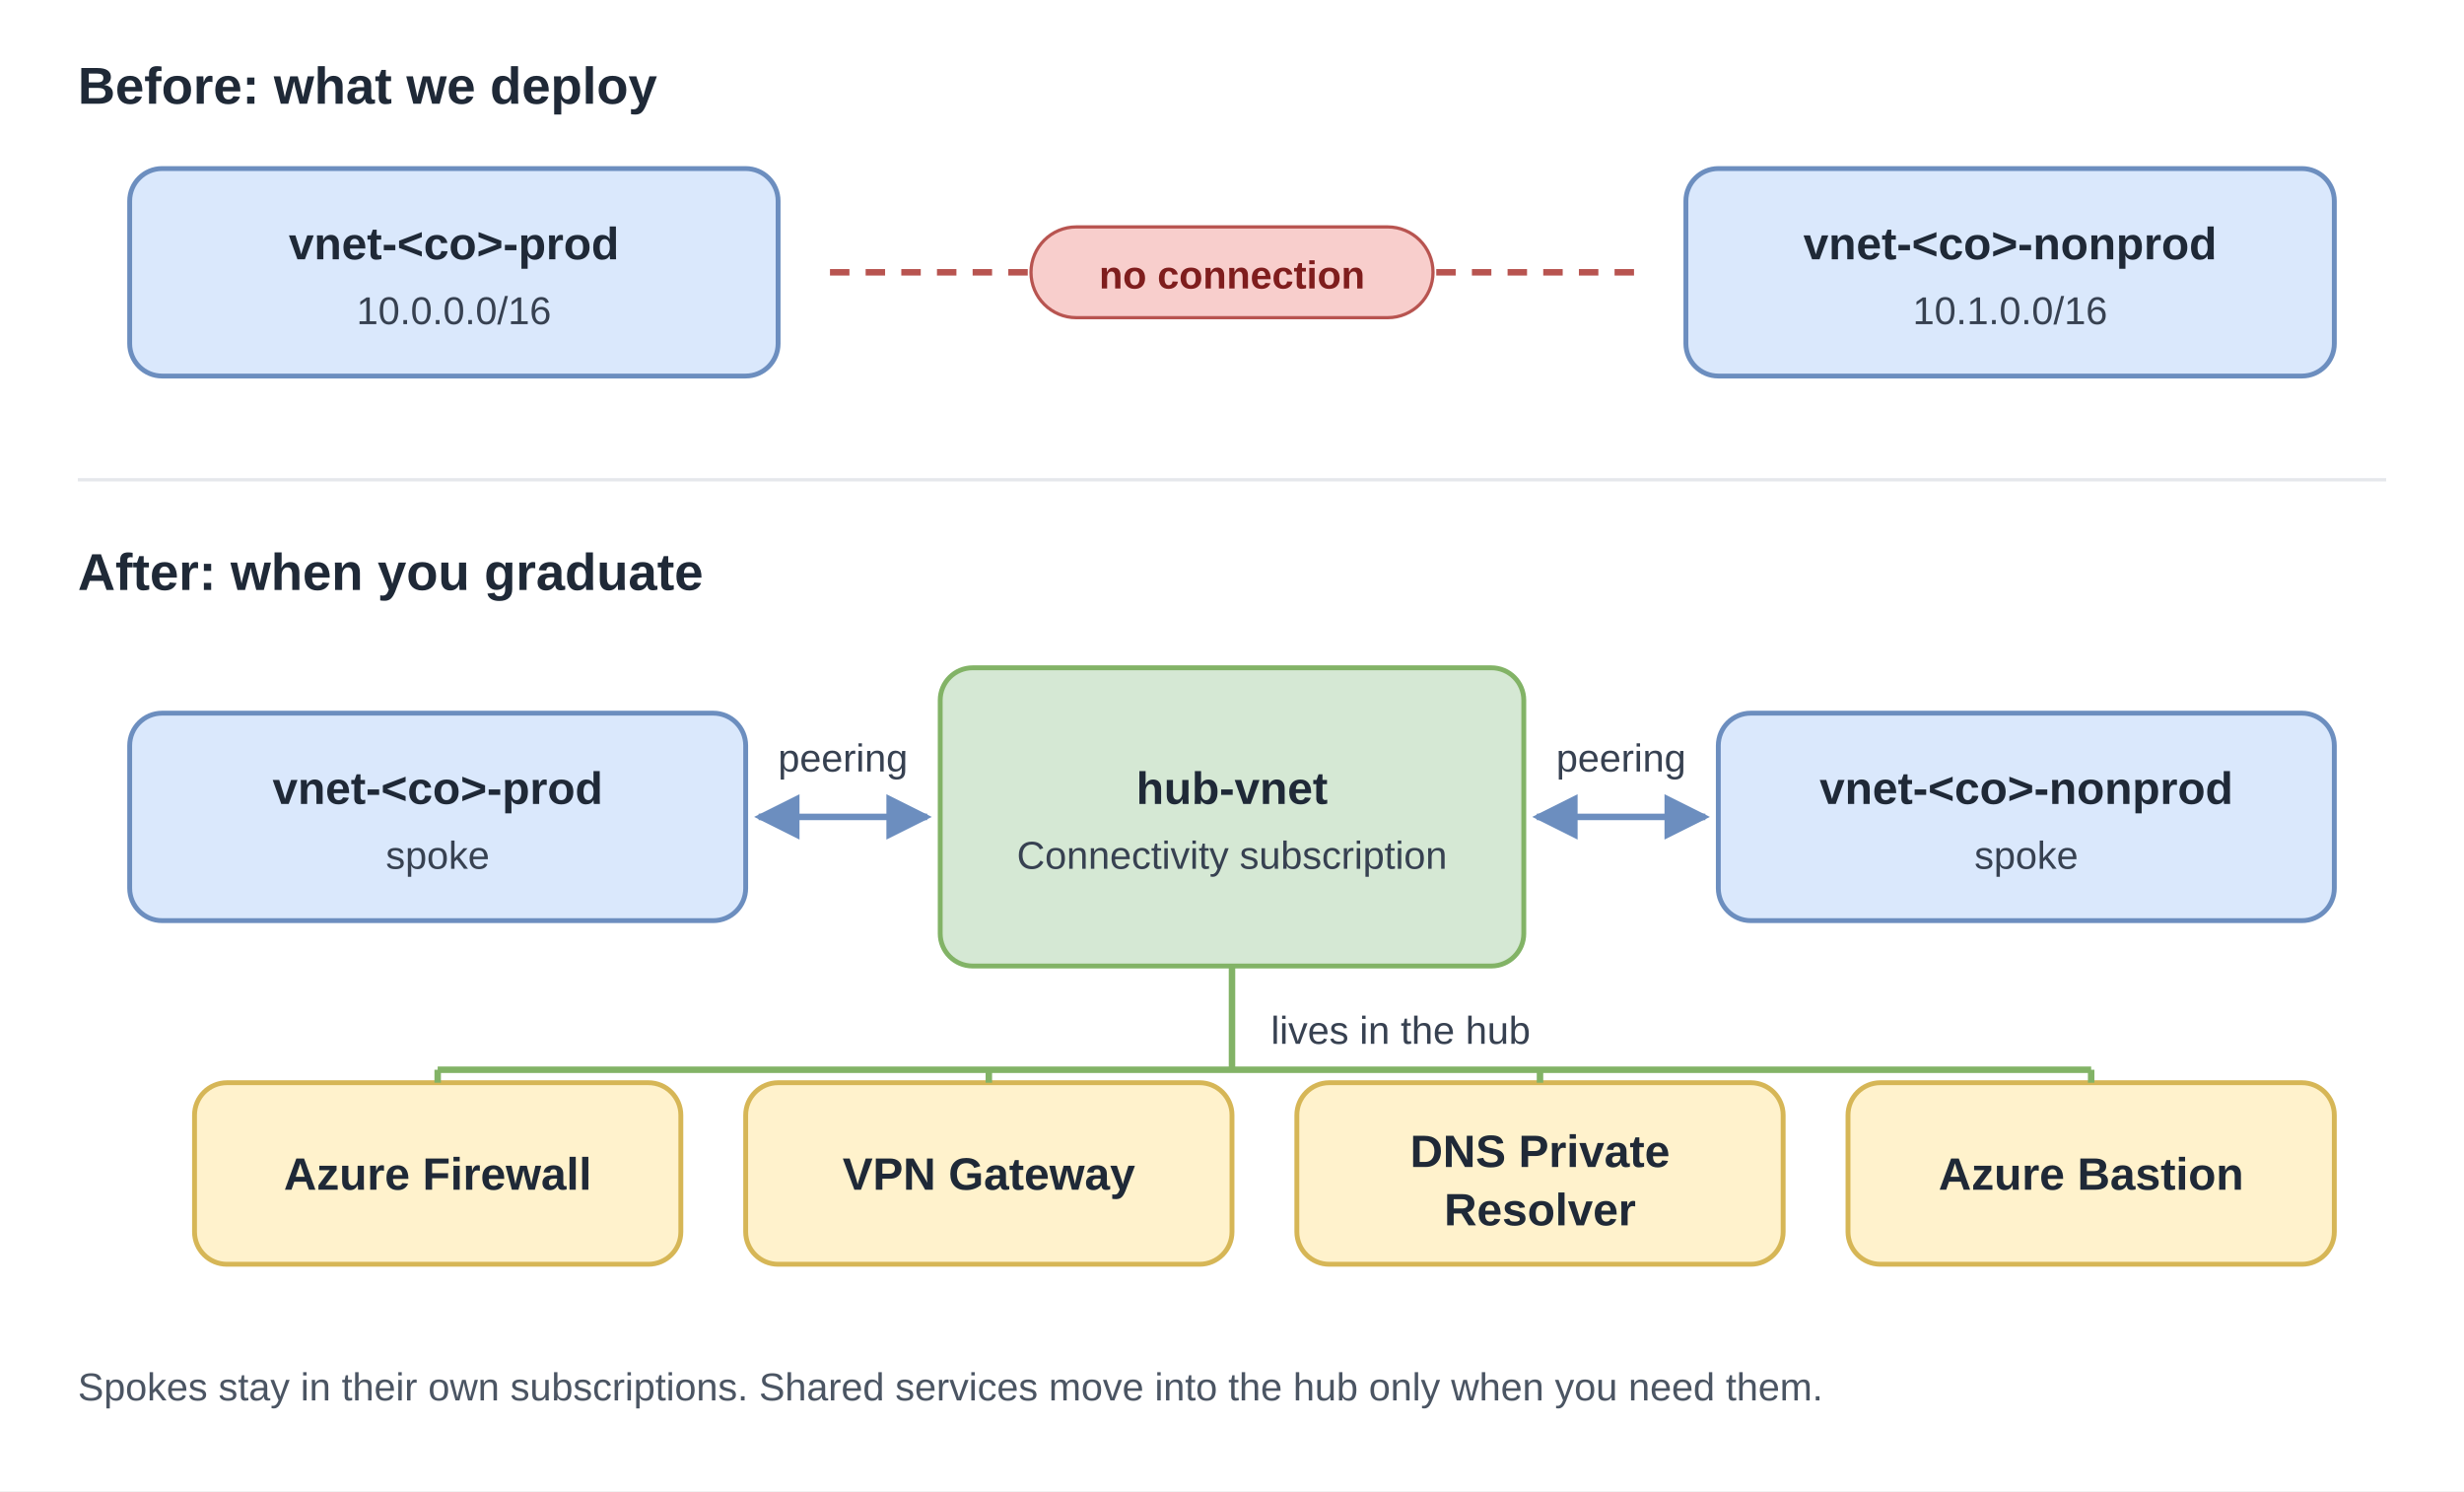
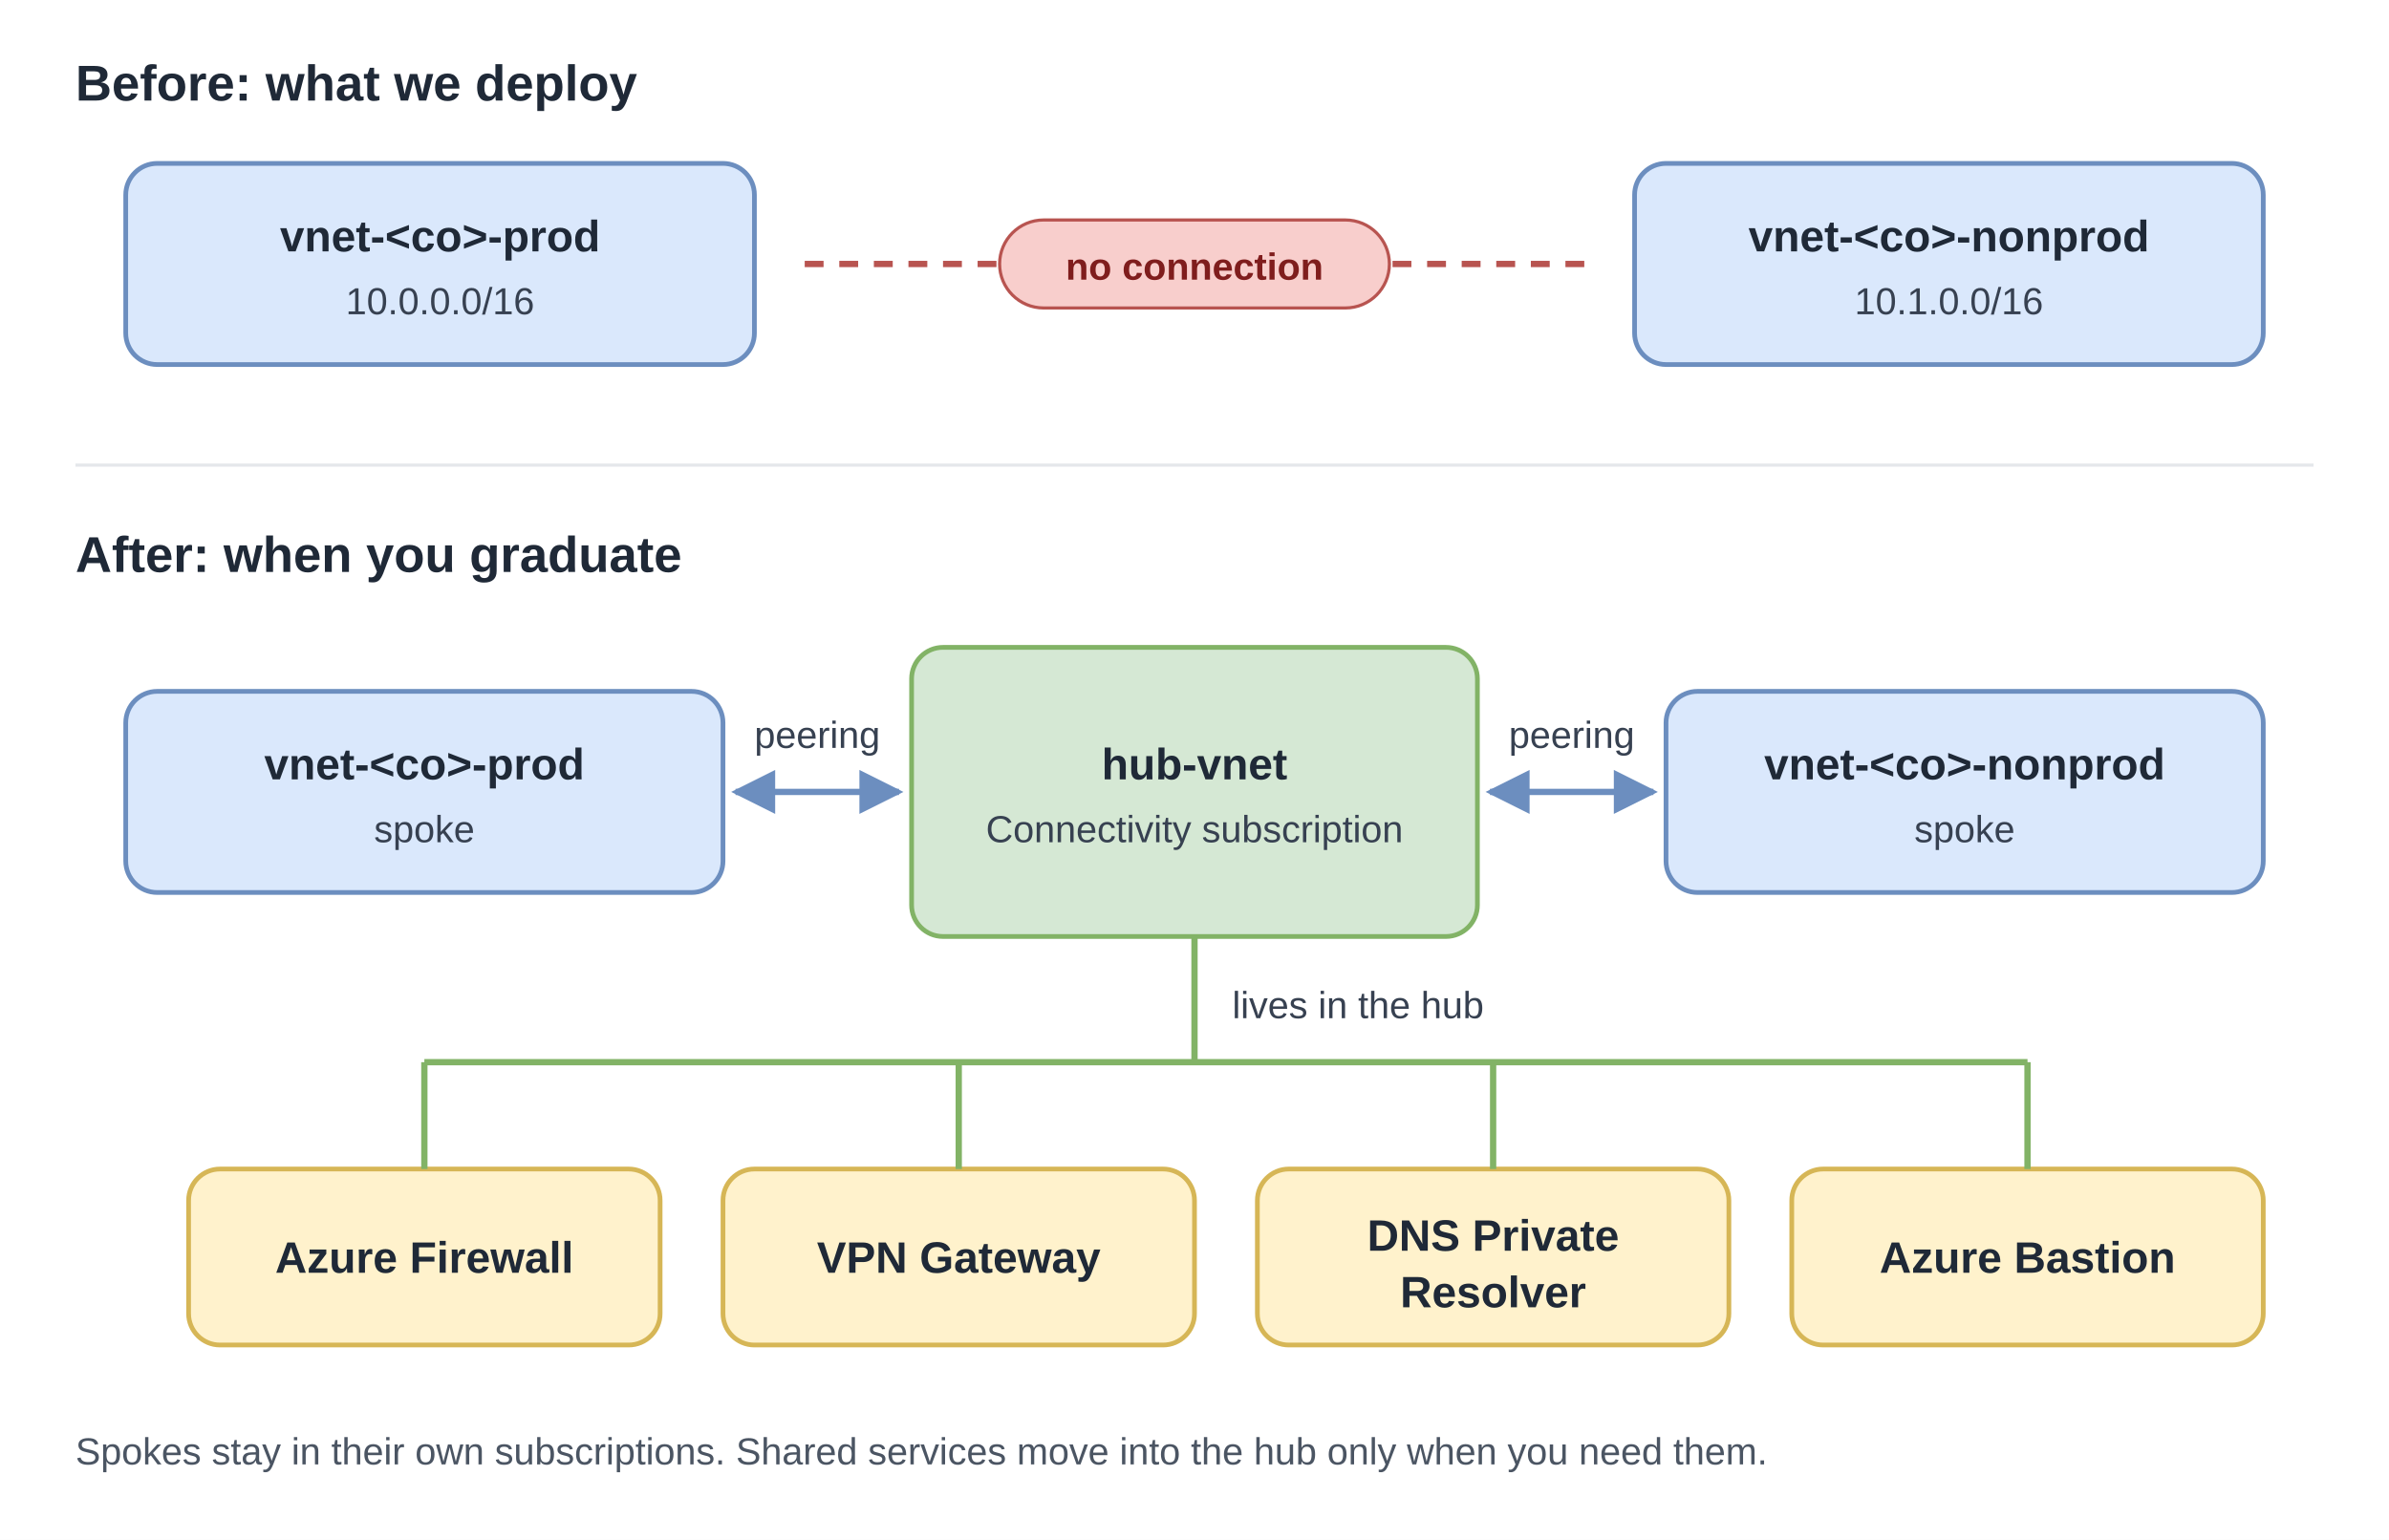
- <svg xmlns="http://www.w3.org/2000/svg" viewBox="0 0 760 460" role="img" aria-labelledby="hub-title hub-desc" font-family="Segoe UI, Arial, sans-serif">
+ <svg xmlns="http://www.w3.org/2000/svg" viewBox="0 0 760 490" role="img" aria-labelledby="hub-title hub-desc" font-family="Segoe UI, Arial, sans-serif">
  <defs>
    <marker id="hub-arrow" viewBox="0 0 10 10" refX="9" refY="5" markerWidth="7" markerHeight="7" orient="auto-start-reverse">
      <path d="M0,0 L10,5 L0,10 z" fill="#6c8ebf" />
    </marker>
  </defs>
-   <rect width="760" height="460" fill="#ffffff" />
+   <rect width="760" height="490" fill="#ffffff" />
  <text x="24" y="32" font-size="16" font-weight="600" fill="#1f2937">Before: what we deploy</text>
  <rect x="40" y="52" width="200" height="64" rx="10" fill="#dae8fc" stroke="#6c8ebf" stroke-width="1.5" />
  <text x="140" y="80" text-anchor="middle" font-size="14" font-weight="600" fill="#1f2937">vnet-&lt;co&gt;-prod</text>
  <text x="140" y="100" text-anchor="middle" font-size="12" fill="#374151">10.0.0.0/16</text>
  <rect x="520" y="52" width="200" height="64" rx="10" fill="#dae8fc" stroke="#6c8ebf" stroke-width="1.5" />
  <text x="620" y="80" text-anchor="middle" font-size="14" font-weight="600" fill="#1f2937">vnet-&lt;co&gt;-nonprod</text>
  <text x="620" y="100" text-anchor="middle" font-size="12" fill="#374151">10.1.0.0/16</text>
  <line x1="256" y1="84" x2="504" y2="84" stroke="#b85450" stroke-width="2" stroke-dasharray="6 5" />
  <rect x="318" y="70" width="124" height="28" rx="14" fill="#f8cecc" stroke="#b85450" />
  <text x="380" y="89" text-anchor="middle" font-size="12" font-weight="600" fill="#7f1d1d">no connection</text>
  <line x1="24" y1="148" x2="736" y2="148" stroke="#e5e7eb" />
  <text x="24" y="182" font-size="16" font-weight="600" fill="#1f2937">After: when you graduate</text>
  <rect x="40" y="220" width="190" height="64" rx="10" fill="#dae8fc" stroke="#6c8ebf" stroke-width="1.5" />
  <text x="135" y="248" text-anchor="middle" font-size="14" font-weight="600" fill="#1f2937">vnet-&lt;co&gt;-prod</text>
  <text x="135" y="268" text-anchor="middle" font-size="12" fill="#374151">spoke</text>
  <rect x="530" y="220" width="190" height="64" rx="10" fill="#dae8fc" stroke="#6c8ebf" stroke-width="1.5" />
  <text x="625" y="248" text-anchor="middle" font-size="14" font-weight="600" fill="#1f2937">vnet-&lt;co&gt;-nonprod</text>
  <text x="625" y="268" text-anchor="middle" font-size="12" fill="#374151">spoke</text>
  <rect x="290" y="206" width="180" height="92" rx="10" fill="#d5e8d4" stroke="#82b366" stroke-width="1.5" />
  <text x="380" y="248" text-anchor="middle" font-size="14" font-weight="600" fill="#1f2937">hub-vnet</text>
  <text x="380" y="268" text-anchor="middle" font-size="12" fill="#374151">Connectivity subscription</text>
  <line x1="234" y1="252" x2="286" y2="252" stroke="#6c8ebf" stroke-width="2" marker-start="url(#hub-arrow)" marker-end="url(#hub-arrow)" />
  <line x1="474" y1="252" x2="526" y2="252" stroke="#6c8ebf" stroke-width="2" marker-start="url(#hub-arrow)" marker-end="url(#hub-arrow)" />
  <text x="260" y="238" text-anchor="middle" font-size="12" fill="#374151">peering</text>
  <text x="500" y="238" text-anchor="middle" font-size="12" fill="#374151">peering</text>
-   <line x1="380" y1="298" x2="380" y2="330" stroke="#82b366" stroke-width="2" />
-   <text x="392" y="322" font-size="12" fill="#374151">lives in the hub</text>
-   <rect x="60" y="334" width="150" height="56" rx="10" fill="#fff2cc" stroke="#d6b656" stroke-width="1.5" />
-   <text x="135" y="367" text-anchor="middle" font-size="14" font-weight="600" fill="#1f2937">Azure Firewall</text>
-   <rect x="230" y="334" width="150" height="56" rx="10" fill="#fff2cc" stroke="#d6b656" stroke-width="1.5" />
-   <text x="305" y="367" text-anchor="middle" font-size="14" font-weight="600" fill="#1f2937">VPN Gateway</text>
-   <rect x="400" y="334" width="150" height="56" rx="10" fill="#fff2cc" stroke="#d6b656" stroke-width="1.5" />
-   <text x="475" y="360" text-anchor="middle" font-size="14" font-weight="600" fill="#1f2937">DNS Private</text>
-   <text x="475" y="378" text-anchor="middle" font-size="14" font-weight="600" fill="#1f2937">Resolver</text>
-   <rect x="570" y="334" width="150" height="56" rx="10" fill="#fff2cc" stroke="#d6b656" stroke-width="1.5" />
-   <text x="645" y="367" text-anchor="middle" font-size="14" font-weight="600" fill="#1f2937">Azure Bastion</text>
-   <line x1="135" y1="330" x2="645" y2="330" stroke="#82b366" stroke-width="2" />
-   <line x1="135" y1="330" x2="135" y2="334" stroke="#82b366" stroke-width="2" />
-   <line x1="305" y1="330" x2="305" y2="334" stroke="#82b366" stroke-width="2" />
-   <line x1="475" y1="330" x2="475" y2="334" stroke="#82b366" stroke-width="2" />
-   <line x1="645" y1="330" x2="645" y2="334" stroke="#82b366" stroke-width="2" />
-   <text x="24" y="432" font-size="12" fill="#4b5563">Spokes stay in their own subscriptions. Shared services move into the hub only when you need them.</text>
+   <line x1="380" y1="298" x2="380" y2="338" stroke="#82b366" stroke-width="2" />
+   <text x="392" y="324" font-size="12" fill="#374151">lives in the hub</text>
+   <rect x="60" y="372" width="150" height="56" rx="10" fill="#fff2cc" stroke="#d6b656" stroke-width="1.5" />
+   <text x="135" y="405" text-anchor="middle" font-size="14" font-weight="600" fill="#1f2937">Azure Firewall</text>
+   <rect x="230" y="372" width="150" height="56" rx="10" fill="#fff2cc" stroke="#d6b656" stroke-width="1.5" />
+   <text x="305" y="405" text-anchor="middle" font-size="14" font-weight="600" fill="#1f2937">VPN Gateway</text>
+   <rect x="400" y="372" width="150" height="56" rx="10" fill="#fff2cc" stroke="#d6b656" stroke-width="1.5" />
+   <text x="475" y="398" text-anchor="middle" font-size="14" font-weight="600" fill="#1f2937">DNS Private</text>
+   <text x="475" y="416" text-anchor="middle" font-size="14" font-weight="600" fill="#1f2937">Resolver</text>
+   <rect x="570" y="372" width="150" height="56" rx="10" fill="#fff2cc" stroke="#d6b656" stroke-width="1.5" />
+   <text x="645" y="405" text-anchor="middle" font-size="14" font-weight="600" fill="#1f2937">Azure Bastion</text>
+   <line x1="135" y1="338" x2="645" y2="338" stroke="#82b366" stroke-width="2" />
+   <line x1="135" y1="338" x2="135" y2="372" stroke="#82b366" stroke-width="2" />
+   <line x1="305" y1="338" x2="305" y2="372" stroke="#82b366" stroke-width="2" />
+   <line x1="475" y1="338" x2="475" y2="372" stroke="#82b366" stroke-width="2" />
+   <line x1="645" y1="338" x2="645" y2="372" stroke="#82b366" stroke-width="2" />
+   <text x="24" y="466" font-size="12" fill="#4b5563">Spokes stay in their own subscriptions. Shared services move into the hub only when you need them.</text>
</svg>
